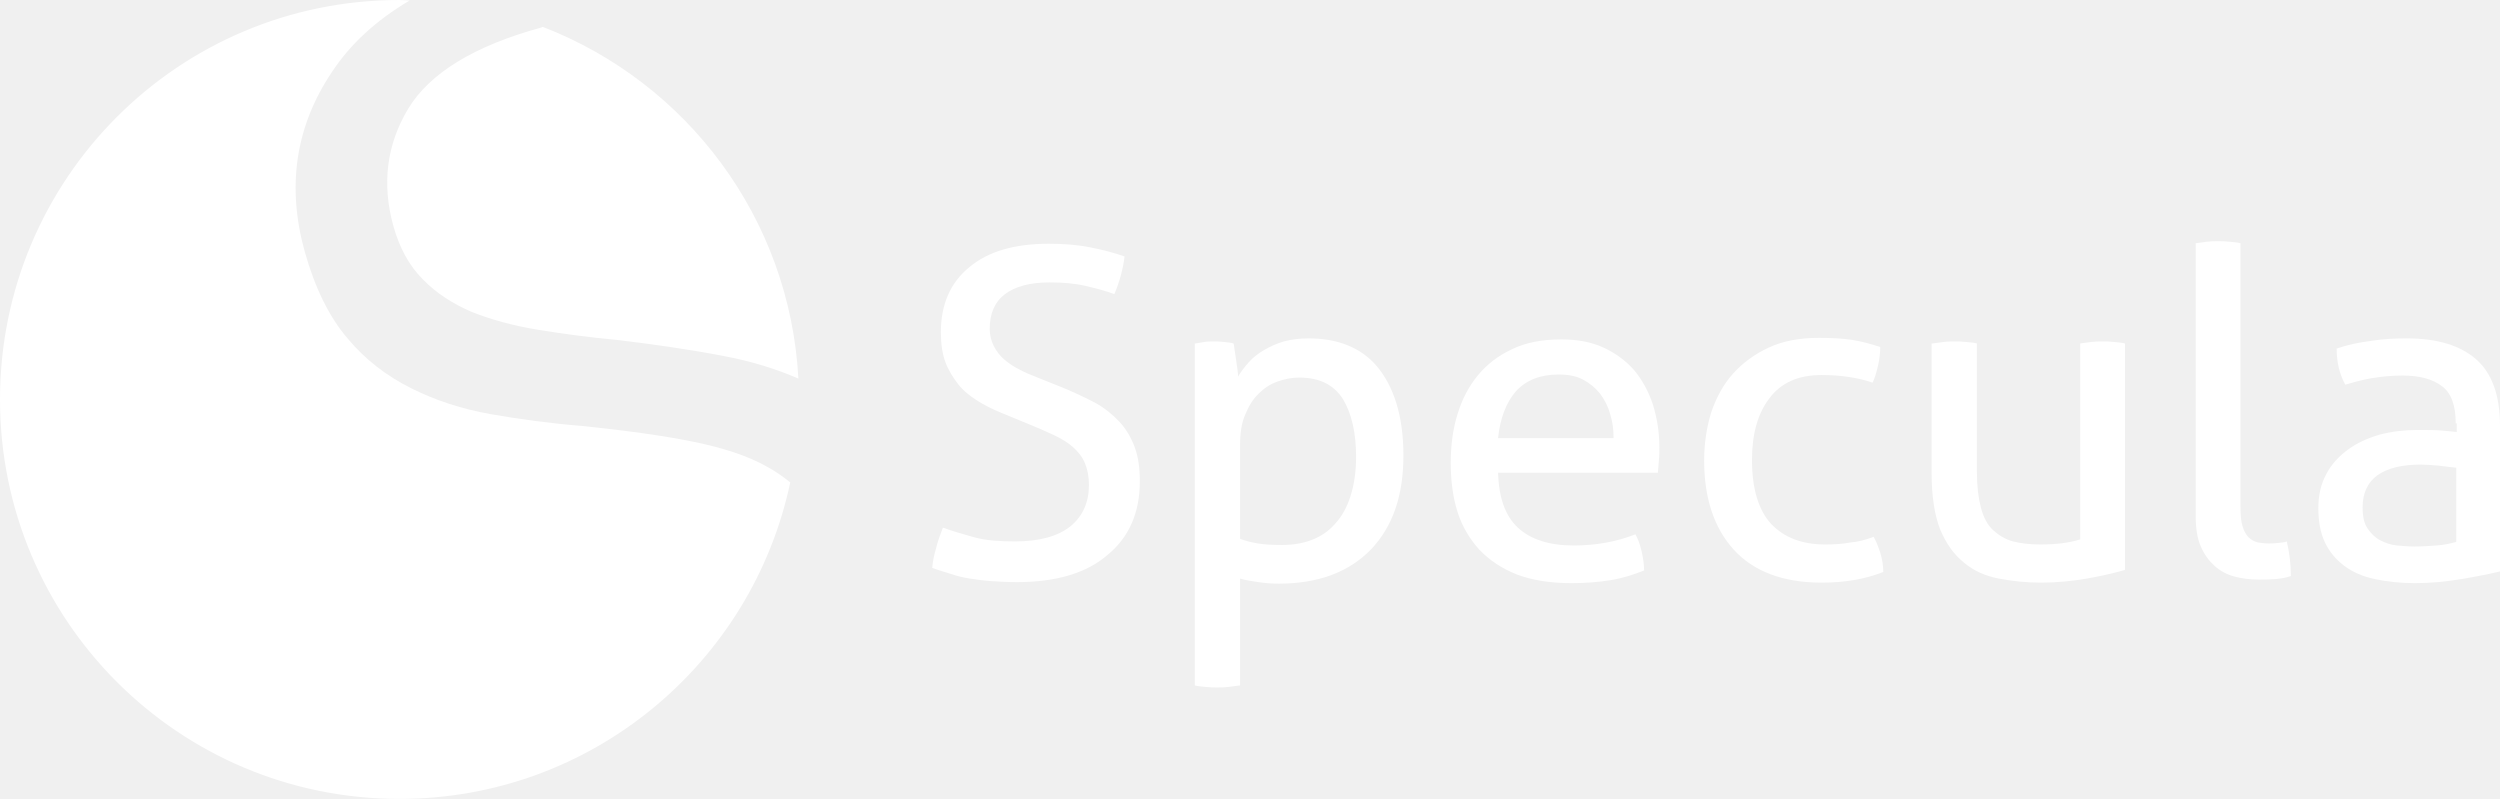
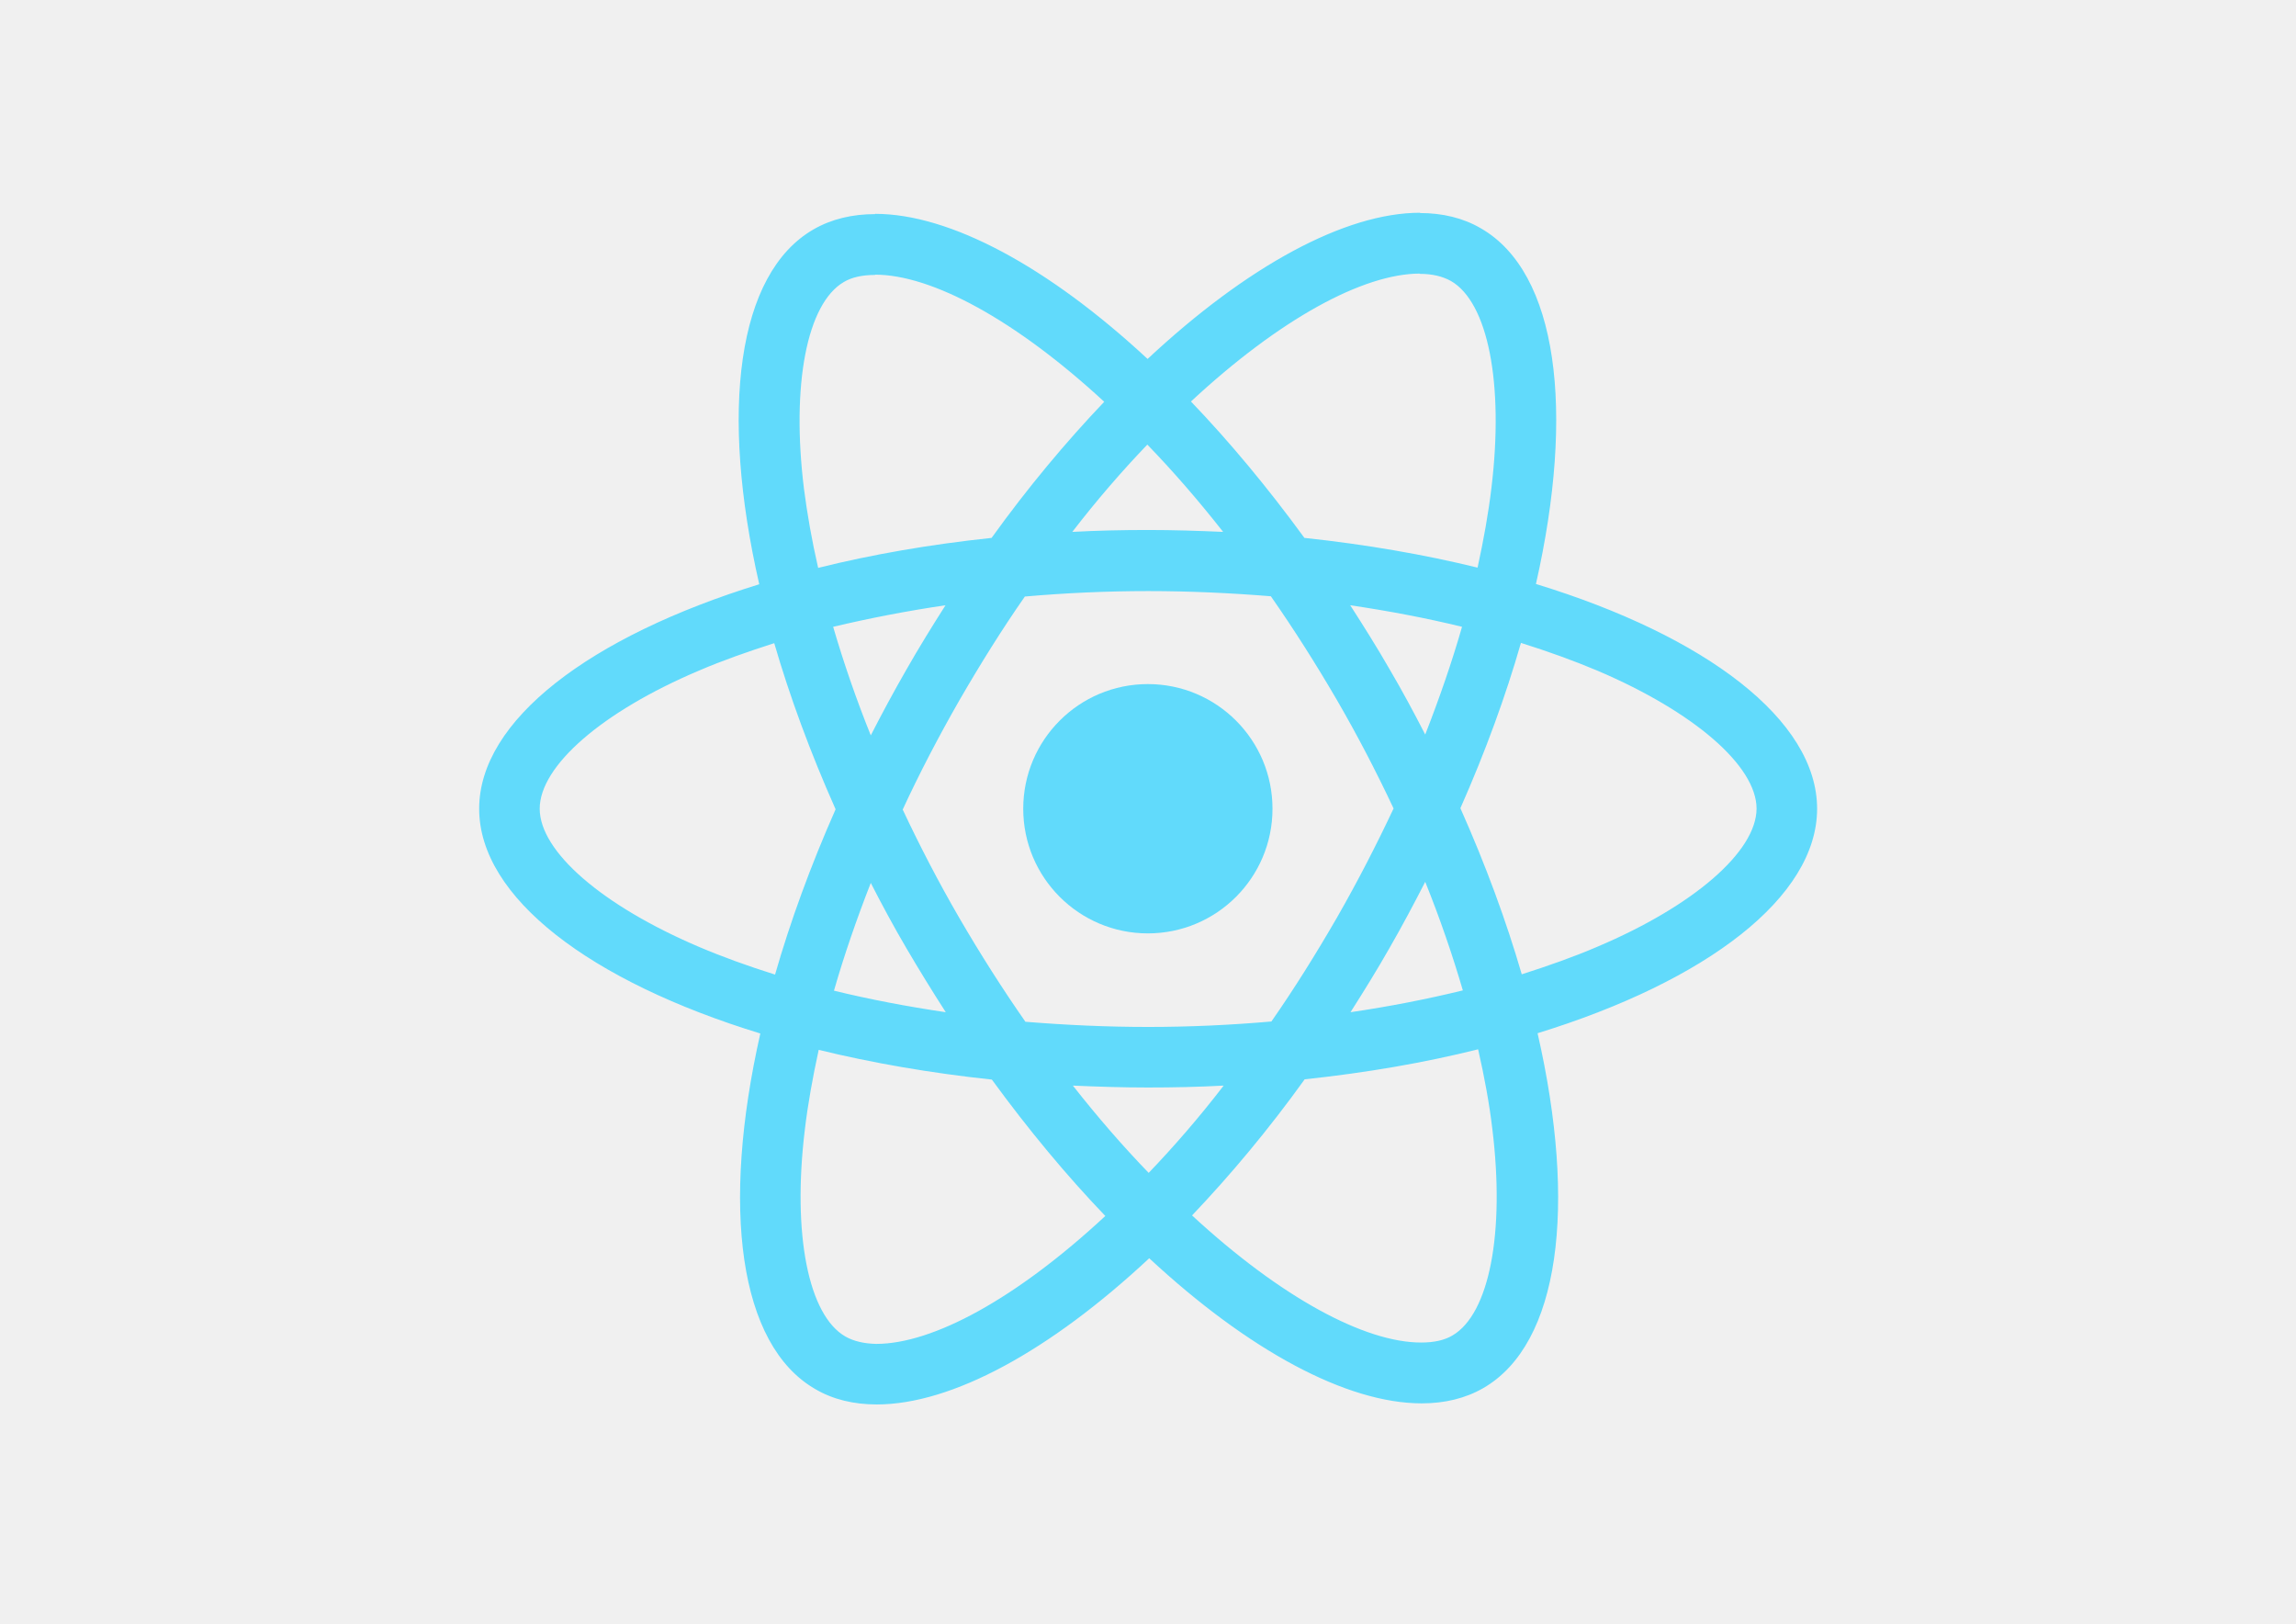
- <svg xmlns="http://www.w3.org/2000/svg" version="1.1" x="0px" y="0px" width="491.3px" height="157px" viewBox="0 0 491.3 157" style="overflow:scroll;enable-background:new 0 0 491.3 157;" xml:space="preserve">
-   <style type="text/css">
- 	.st0{fill:#FFFFFF;}
- </style>
-   <defs>
- </defs>
-   <g>
-     <path class="st0" d="M185.3,103.7c2,0.7,4,1.3,6.2,1.9s4.8,0.8,7.9,0.8c4.9,0,8.5-1,11-3c2.4-2,3.6-4.7,3.6-8.1   c0-1.7-0.3-3.1-0.8-4.3c-0.5-1.2-1.3-2.2-2.3-3.1c-1-0.9-2.3-1.7-3.8-2.4c-1.5-0.7-3.3-1.5-5.3-2.3l-5.1-2.1   c-1.7-0.7-3.3-1.5-4.7-2.4c-1.4-0.9-2.7-1.9-3.7-3.2c-1-1.3-1.9-2.7-2.5-4.3c-0.6-1.6-0.9-3.6-0.9-5.9c0-5.4,1.8-9.7,5.6-12.8   c3.7-3.1,8.9-4.6,15.6-4.6c2.9,0,5.6,0.2,8.1,0.7c2.6,0.5,4.8,1.1,6.8,1.8c-0.3,2.5-1,5-2,7.4c-1.6-0.6-3.5-1.1-5.6-1.6   c-2.1-0.5-4.5-0.7-7.2-0.7c-3.8,0-6.7,0.8-8.7,2.3c-2,1.5-3,3.8-3,6.8c0,1.3,0.3,2.4,0.8,3.4c0.5,1,1.2,1.9,2,2.6   c0.8,0.7,1.8,1.4,3,2c1.1,0.6,2.3,1.1,3.6,1.6l5,2c2.4,1,4.5,2,6.4,3c1.8,1,3.4,2.3,4.7,3.7c1.3,1.4,2.3,3.1,3,5   c0.7,1.9,1,4.1,1,6.7c0,6.1-2.1,11-6.4,14.5c-4.2,3.6-10.2,5.3-17.8,5.3c-1.8,0-3.5-0.1-5-0.2c-1.5-0.1-2.9-0.3-4.2-0.5   c-1.3-0.2-2.5-0.5-3.7-0.9c-1.2-0.4-2.4-0.7-3.7-1.2c0.1-1.3,0.4-2.7,0.8-4C184.3,106.3,184.8,105,185.3,103.7z" />
-     <path class="st0" d="M234.9,67.5c0.6-0.1,1.2-0.2,1.8-0.3c0.6-0.1,1.3-0.1,1.9-0.1c0.6,0,1.2,0,1.9,0.1c0.7,0.1,1.3,0.1,1.9,0.3   c0.1,0.1,0.1,0.5,0.2,1.1c0.1,0.6,0.2,1.3,0.3,2c0.1,0.7,0.2,1.4,0.3,2.1c0.1,0.7,0.1,1.1,0.1,1.3c0.6-1,1.3-1.9,2.1-2.8   c0.8-0.9,1.8-1.7,3-2.4c1.2-0.7,2.5-1.3,3.9-1.7c1.5-0.4,3.1-0.6,4.9-0.6c2.7,0,5.2,0.4,7.5,1.3c2.3,0.9,4.3,2.3,5.9,4.2   c1.6,1.9,2.9,4.3,3.8,7.2c0.9,2.9,1.4,6.3,1.4,10.3c0,7.9-2.1,14-6.4,18.5c-4.3,4.4-10.3,6.7-18.1,6.7c-1.3,0-2.7-0.1-4-0.3   c-1.4-0.2-2.6-0.4-3.6-0.7v21c-0.7,0.1-1.5,0.2-2.3,0.3c-0.8,0.1-1.5,0.1-2.2,0.1c-0.7,0-1.4,0-2.2-0.1c-0.8-0.1-1.5-0.1-2.2-0.3   V67.5z M243.7,105.9c1.1,0.4,2.3,0.7,3.5,0.9c1.2,0.2,2.7,0.3,4.7,0.3c2.1,0,4.1-0.3,5.9-1c1.8-0.7,3.3-1.7,4.6-3.2   c1.3-1.4,2.3-3.2,3-5.4c0.7-2.2,1.1-4.8,1.1-7.7c0-4.8-0.9-8.6-2.6-11.4c-1.8-2.8-4.6-4.2-8.6-4.2c-1.5,0-2.9,0.3-4.3,0.8   c-1.4,0.5-2.6,1.3-3.7,2.4c-1.1,1.1-1.9,2.4-2.6,4.1c-0.7,1.6-1,3.6-1,5.9V105.9z" />
-     <path class="st0" d="M294.4,92.7c0.1,5,1.4,8.7,3.9,11c2.5,2.3,6.1,3.5,11,3.5c4.2,0,8.3-0.7,12.1-2.2c0.5,0.9,0.9,2,1.2,3.3   c0.3,1.3,0.5,2.6,0.5,3.8c-2,0.8-4.1,1.5-6.5,1.9c-2.4,0.4-5,0.6-7.8,0.6c-4.2,0-7.8-0.6-10.7-1.7c-3-1.2-5.4-2.8-7.4-4.9   c-1.9-2.1-3.4-4.6-4.3-7.5c-0.9-2.9-1.3-6.1-1.3-9.5c0-3.4,0.4-6.6,1.3-9.5c0.9-3,2.2-5.5,4-7.7c1.8-2.2,4-3.9,6.8-5.2   c2.7-1.3,5.9-1.9,9.6-1.9c3.2,0,5.9,0.5,8.3,1.6c2.4,1.1,4.4,2.6,6,4.4c1.6,1.9,2.8,4.1,3.7,6.7c0.8,2.6,1.3,5.4,1.3,8.5   c0,0.8,0,1.7-0.1,2.6c-0.1,0.9-0.1,1.7-0.2,2.4H294.4z M317.1,86.1c0-1.7-0.2-3.3-0.7-4.8c-0.4-1.5-1.1-2.8-2-4   c-0.9-1.1-2-2-3.3-2.7c-1.3-0.7-2.9-1-4.8-1c-3.6,0-6.4,1.1-8.4,3.3c-1.9,2.2-3.1,5.3-3.5,9.2H317.1z" />
-     <path class="st0" d="M368.2,105.5c0.5,0.8,0.9,1.9,1.3,3.1c0.4,1.3,0.6,2.5,0.6,3.8c-3.5,1.4-7.5,2.1-12.1,2.1   c-7.6,0-13.4-2.2-17.3-6.5c-3.9-4.3-5.8-10.2-5.8-17.5c0-3.4,0.5-6.6,1.4-9.5c1-2.9,2.4-5.5,4.3-7.6s4.2-3.8,7-5.1   c2.8-1.3,6.1-1.9,9.8-1.9c2.5,0,4.7,0.1,6.6,0.4c1.9,0.3,3.7,0.8,5.5,1.4c0,1-0.1,2.2-0.4,3.5s-0.6,2.5-1.1,3.5   c-2.9-1-6.3-1.5-10-1.5c-4.6,0-8,1.5-10.3,4.6c-2.3,3-3.4,7.1-3.4,12.1c0,5.7,1.3,9.9,3.8,12.6c2.6,2.7,6.1,4,10.6,4   c1.8,0,3.4-0.1,5-0.4C365.1,106.5,366.6,106.1,368.2,105.5z" />
-     <path class="st0" d="M379.8,67.5c0.7-0.1,1.4-0.2,2.2-0.3c0.8-0.1,1.6-0.1,2.1-0.1c0.7,0,1.4,0,2.2,0.1c0.8,0.1,1.6,0.1,2.2,0.3   v25.2c0,2.9,0.3,5.2,0.8,7.1c0.5,1.9,1.3,3.4,2.4,4.4s2.4,1.8,3.9,2.2c1.6,0.4,3.3,0.6,5.4,0.6c3,0,5.6-0.3,7.8-1V67.5   c0.7-0.1,1.4-0.2,2.2-0.3c0.8-0.1,1.5-0.1,2.2-0.1c0.7,0,1.4,0,2.2,0.1c0.8,0.1,1.5,0.1,2.2,0.3V112c-2.1,0.6-4.6,1.2-7.5,1.7   c-2.9,0.5-5.9,0.8-9,0.8c-2.9,0-5.7-0.3-8.3-0.8c-2.6-0.5-4.9-1.5-6.8-3.1c-2-1.6-3.5-3.7-4.7-6.5c-1.1-2.8-1.7-6.5-1.7-11.1V67.5z   " />
-     <path class="st0" d="M431.5,47.8c0.7-0.1,1.4-0.2,2.2-0.3c0.8-0.1,1.5-0.1,2.2-0.1c0.7,0,1.4,0,2.2,0.1c0.8,0.1,1.5,0.1,2.2,0.3   v51.7c0,1.7,0.1,3,0.4,3.9c0.3,1,0.7,1.7,1.2,2.2c0.5,0.5,1.1,0.8,1.8,1c0.7,0.1,1.4,0.2,2.2,0.2c0.5,0,1.1,0,1.8-0.1   c0.7-0.1,1.3-0.1,1.7-0.3c0.5,2.1,0.8,4.4,0.8,6.8c-0.8,0.3-1.9,0.5-3,0.6c-1.2,0.1-2.3,0.1-3.3,0.1c-1.7,0-3.3-0.2-4.8-0.6   c-1.5-0.4-2.8-1.1-3.9-2.1c-1.1-1-2-2.2-2.7-3.8c-0.7-1.6-1-3.6-1-6V47.8z" />
-     <path class="st0" d="M482.6,83.2c0-3.5-0.9-6-2.7-7.3c-1.8-1.4-4.4-2.1-7.8-2.1c-2.1,0-4,0.2-5.9,0.5c-1.8,0.3-3.6,0.8-5.3,1.3   c-1.1-2-1.7-4.3-1.7-7.1c2-0.7,4.3-1.2,6.7-1.5c2.4-0.4,4.8-0.5,7.1-0.5c6,0,10.5,1.4,13.6,4.1c3.1,2.7,4.7,7.1,4.7,13v28.7   c-2.1,0.5-4.6,1-7.6,1.5c-3,0.5-6,0.8-9.1,0.8c-2.9,0-5.6-0.3-7.9-0.8c-2.4-0.5-4.4-1.4-6-2.6c-1.6-1.2-2.9-2.7-3.8-4.6   s-1.3-4.1-1.3-6.7c0-2.6,0.5-4.8,1.6-6.8c1-1.9,2.5-3.5,4.3-4.8c1.8-1.3,3.8-2.2,6.2-2.9c2.3-0.6,4.8-0.9,7.3-0.9   c1.9,0,3.5,0,4.7,0.1c1.2,0.1,2.3,0.2,3.1,0.3V83.2z M482.6,91.9c-0.9-0.1-2-0.2-3.4-0.4c-1.4-0.1-2.5-0.2-3.5-0.2   c-3.7,0-6.5,0.7-8.5,2.1c-1.9,1.4-2.9,3.5-2.9,6.3c0,1.8,0.3,3.2,1,4.2c0.7,1,1.5,1.8,2.5,2.3c1,0.5,2.1,0.9,3.3,1   c1.2,0.1,2.3,0.2,3.4,0.2c1.4,0,2.8-0.1,4.3-0.2c1.5-0.1,2.8-0.4,3.9-0.7V91.9z" />
-   </g>
-   <g>
-     <g>
-       <path class="st0" d="M80.2,21.4c-4.2,7-5.2,14.7-2.9,23c1.2,4.3,3.1,7.8,5.8,10.5c2.6,2.7,5.9,4.8,9.6,6.4c3.8,1.5,8.1,2.7,13,3.5    c4.9,0.8,10.1,1.5,15.5,2c7.5,0.9,14.5,1.9,21.2,3.2c5.3,1,10.1,2.5,14.5,4.4c-1.7-31.6-22-58.2-50.2-69.1c-0.1,0-0.2,0-0.3,0.1    C93.2,9,84.4,14.4,80.2,21.4z" />
-       <path class="st0" d="M136.2,86.8c-5.9-1.2-13.2-2.2-21.9-3.1c-6.2-0.5-12.1-1.3-17.8-2.3c-5.7-1-10.9-2.7-15.7-5.1    c-4.8-2.4-9-5.6-12.5-9.8c-3.6-4.2-6.4-9.9-8.4-17c-3.6-12.9-1.8-24.7,5.3-35.3C68.8,8.7,73.9,4,80.5,0.1c-0.7,0-1.3-0.1-2-0.1    C35.1,0,0,35.1,0,78.5C0,121.9,35.1,157,78.5,157c37.8,0,69.3-26.7,76.8-62.2c-1.4-1.1-2.9-2.2-4.6-3.1    C147,89.6,142.1,88,136.2,86.8z" />
-     </g>
+ <svg xmlns="http://www.w3.org/2000/svg" viewBox="0 0 841.9 595.3">
+   <g fill="#61DAFB">
+     <path d="M666.3 296.5c0-32.5-40.7-63.3-103.1-82.4 14.4-63.6 8-114.2-20.2-130.4-6.5-3.8-14.1-5.6-22.4-5.6v22.3c4.6 0 8.3.9 11.4 2.6 13.6 7.8 19.5 37.5 14.9 75.7-1.1 9.4-2.9 19.3-5.1 29.4-19.6-4.8-41-8.5-63.5-10.9-13.5-18.5-27.5-35.3-41.6-50 32.6-30.3 63.2-46.9 84-46.9V78c-27.5 0-63.5 19.6-99.9 53.6-36.4-33.8-72.4-53.2-99.9-53.2v22.3c20.7 0 51.4 16.5 84 46.6-14 14.7-28 31.4-41.3 49.9-22.6 2.4-44 6.1-63.6 11-2.3-10-4-19.7-5.2-29-4.7-38.2 1.1-67.9 14.6-75.8 3-1.8 6.9-2.6 11.5-2.6V78.5c-8.4 0-16 1.8-22.6 5.6-28.1 16.2-34.4 66.7-19.9 130.1-62.2 19.2-102.7 49.9-102.7 82.3 0 32.5 40.7 63.3 103.1 82.4-14.4 63.6-8 114.2 20.2 130.4 6.5 3.8 14.1 5.6 22.5 5.6 27.5 0 63.5-19.6 99.9-53.6 36.4 33.8 72.4 53.2 99.9 53.2 8.4 0 16-1.8 22.6-5.6 28.1-16.2 34.4-66.7 19.9-130.1 62-19.1 102.5-49.9 102.5-82.3zm-130.2-66.7c-3.7 12.9-8.3 26.2-13.5 39.5-4.1-8-8.4-16-13.1-24-4.6-8-9.5-15.8-14.4-23.4 14.2 2.1 27.9 4.7 41 7.9zm-45.8 106.5c-7.8 13.5-15.8 26.3-24.1 38.2-14.9 1.3-30 2-45.2 2-15.1 0-30.2-.7-45-1.9-8.3-11.9-16.4-24.6-24.2-38-7.6-13.1-14.5-26.4-20.8-39.8 6.2-13.4 13.2-26.8 20.7-39.9 7.8-13.5 15.8-26.3 24.1-38.2 14.9-1.3 30-2 45.2-2 15.1 0 30.2.7 45 1.9 8.3 11.9 16.4 24.6 24.2 38 7.6 13.1 14.5 26.4 20.8 39.8-6.3 13.4-13.2 26.8-20.7 39.9zm32.3-13c5.4 13.4 10 26.8 13.8 39.8-13.1 3.2-26.9 5.9-41.2 8 4.9-7.7 9.8-15.6 14.4-23.7 4.6-8 8.9-16.1 13-24.1zM421.2 430c-9.3-9.6-18.6-20.3-27.8-32 9 .4 18.2.7 27.5.7 9.4 0 18.7-.2 27.8-.7-9 11.7-18.3 22.4-27.5 32zm-74.4-58.9c-14.2-2.1-27.9-4.7-41-7.9 3.7-12.9 8.3-26.2 13.5-39.5 4.1 8 8.4 16 13.1 24 4.7 8 9.5 15.8 14.4 23.4zM420.7 163c9.3 9.6 18.6 20.3 27.8 32-9-.4-18.2-.7-27.5-.7-9.4 0-18.7.2-27.8.7 9-11.7 18.3-22.4 27.5-32zm-74 58.9c-4.9 7.7-9.8 15.6-14.4 23.7-4.6 8-8.9 16-13 24-5.4-13.4-10-26.8-13.8-39.8 13.1-3.1 26.9-5.8 41.2-7.9zm-90.5 125.2c-35.4-15.1-58.3-34.9-58.3-50.6 0-15.7 22.9-35.6 58.3-50.6 8.6-3.7 18-7 27.7-10.1 5.7 19.6 13.2 40 22.5 60.9-9.2 20.8-16.6 41.1-22.2 60.6-9.9-3.1-19.3-6.5-28-10.2zM310 490c-13.6-7.8-19.5-37.5-14.9-75.7 1.1-9.4 2.9-19.3 5.1-29.4 19.6 4.8 41 8.5 63.5 10.9 13.5 18.5 27.5 35.3 41.6 50-32.6 30.3-63.2 46.9-84 46.9-4.5-.1-8.3-1-11.3-2.7zm237.2-76.2c4.7 38.2-1.1 67.9-14.6 75.8-3 1.8-6.9 2.6-11.5 2.6-20.7 0-51.4-16.5-84-46.6 14-14.7 28-31.4 41.3-49.9 22.6-2.4 44-6.1 63.6-11 2.3 10.1 4.1 19.8 5.2 29.1zm38.5-66.7c-8.6 3.7-18 7-27.7 10.1-5.7-19.6-13.2-40-22.5-60.9 9.2-20.8 16.6-41.1 22.2-60.6 9.9 3.1 19.3 6.5 28.1 10.2 35.4 15.1 58.3 34.9 58.3 50.6-.1 15.7-23 35.6-58.4 50.6zM320.8 78.4z" />
+     <circle cx="420.9" cy="296.5" r="45.7" />
+     <path d="M520.5 78.1z" />
  </g>
</svg>
